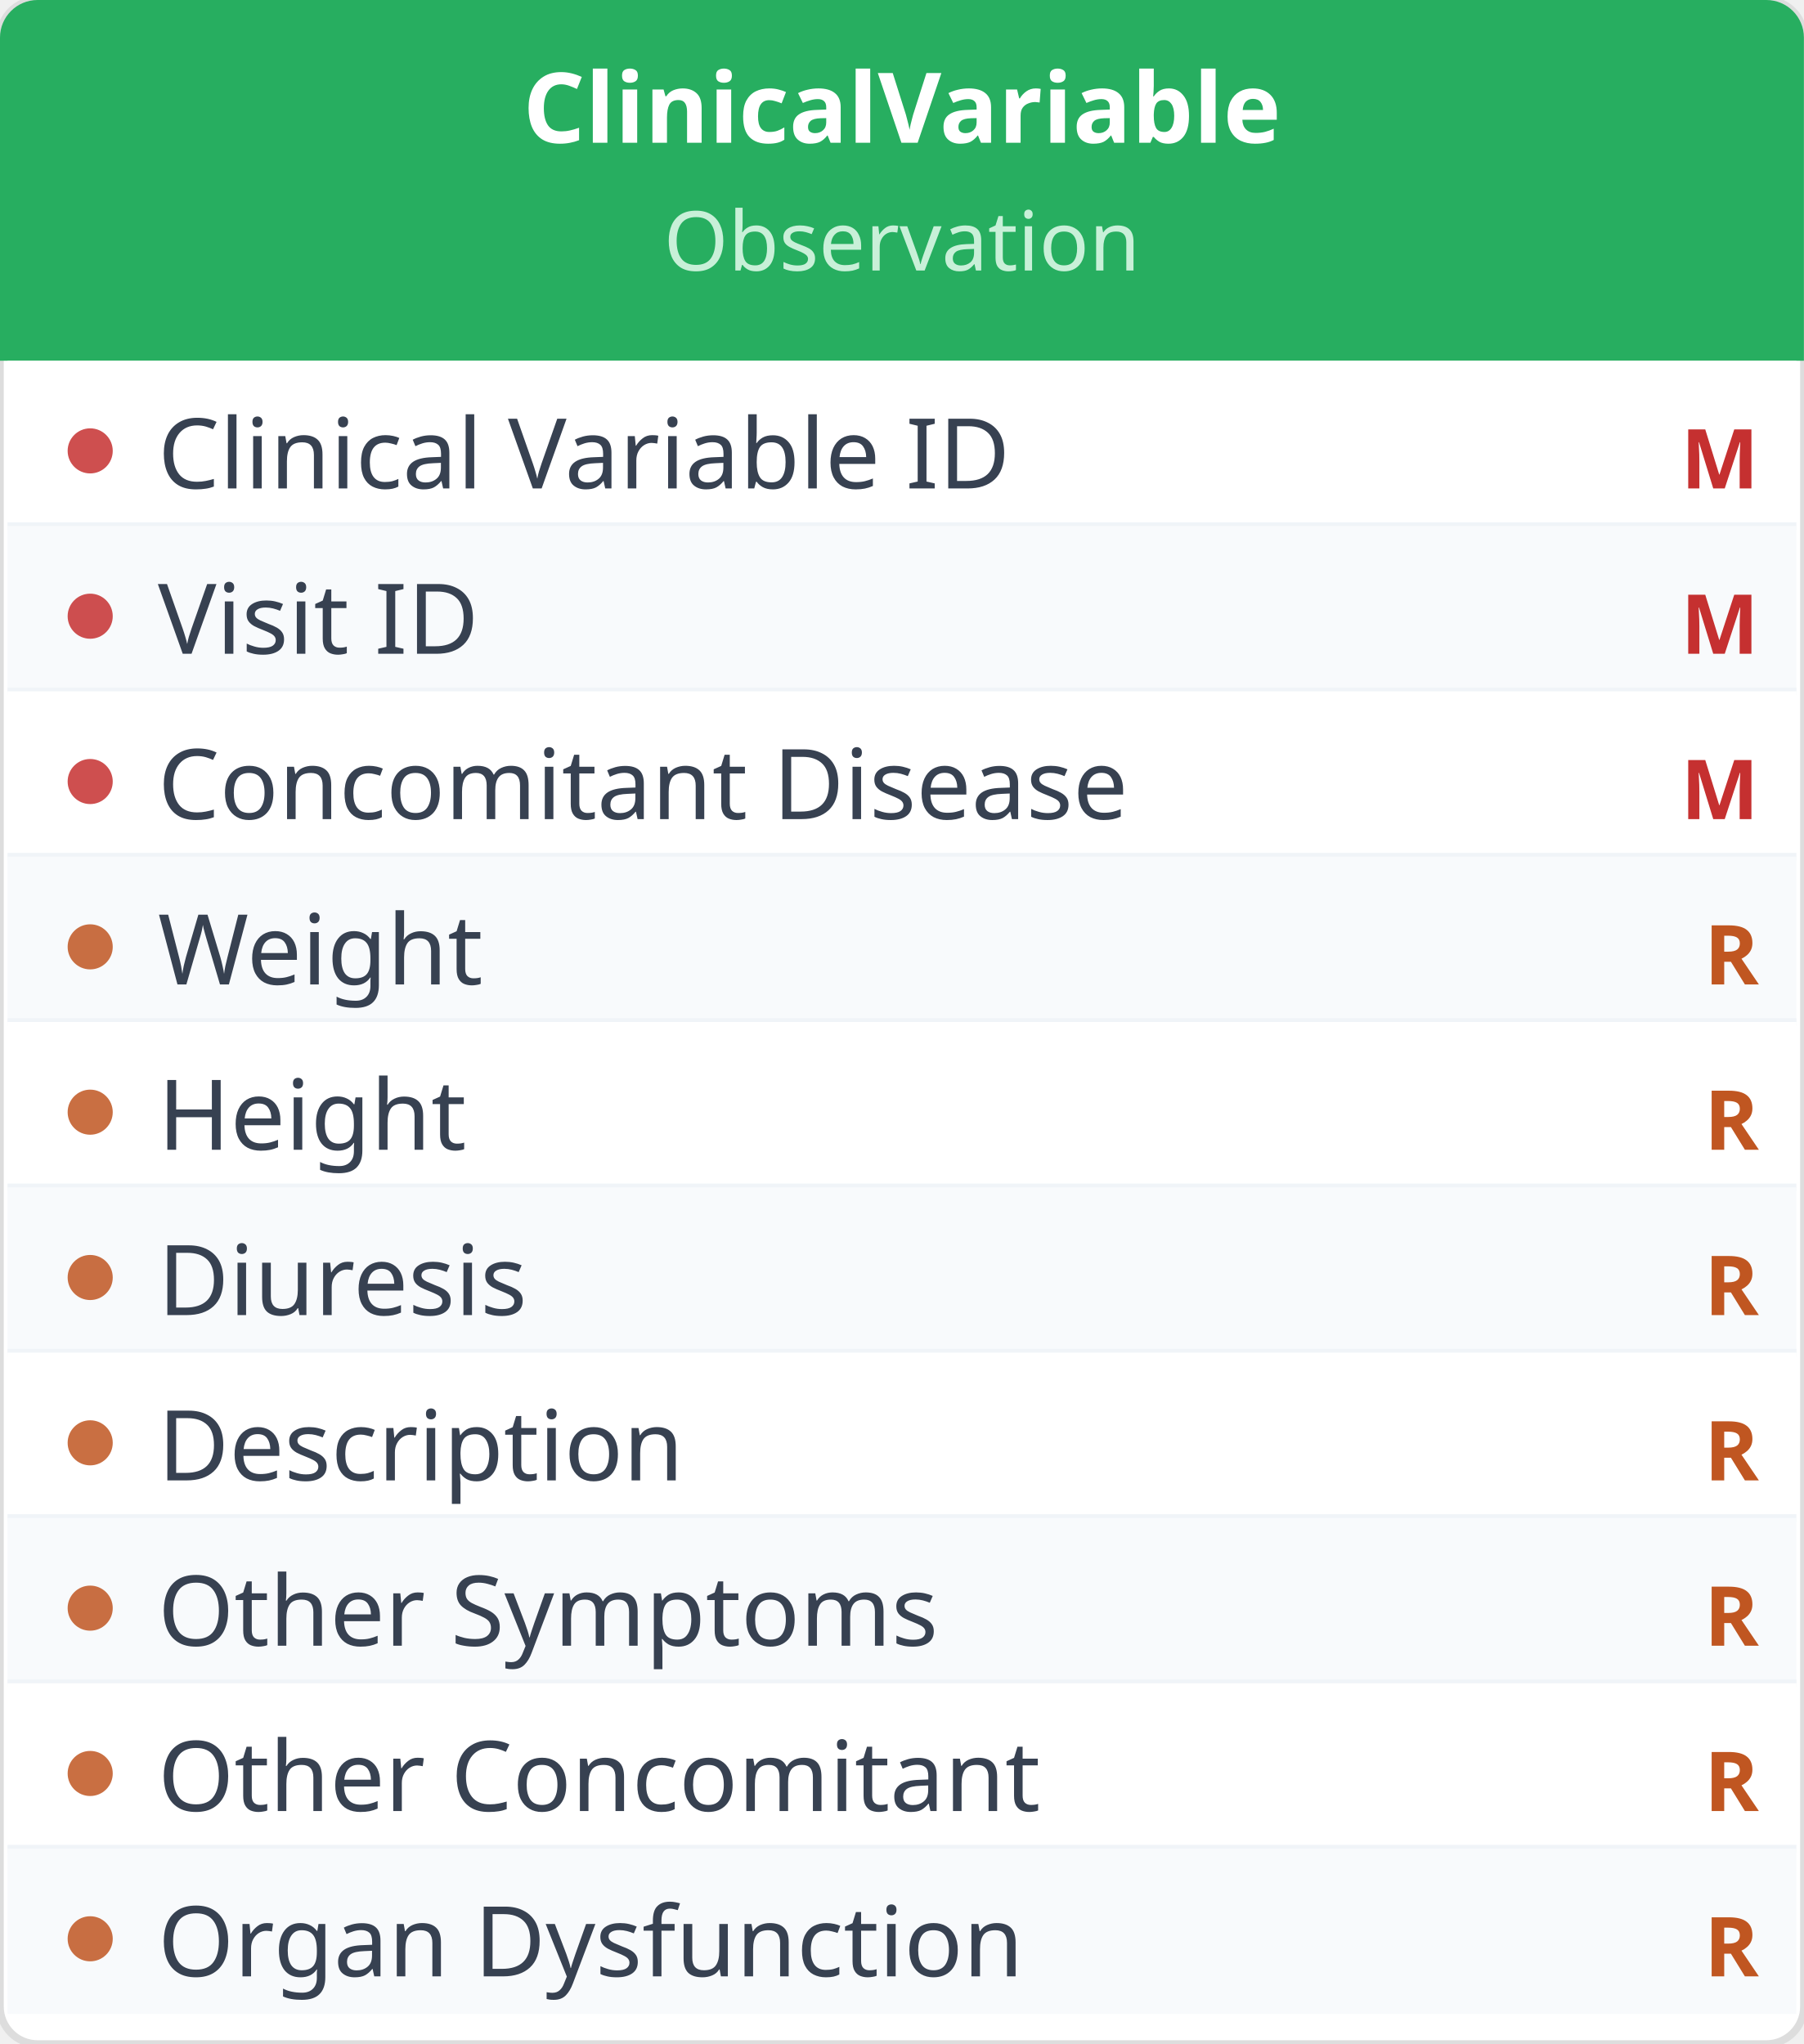
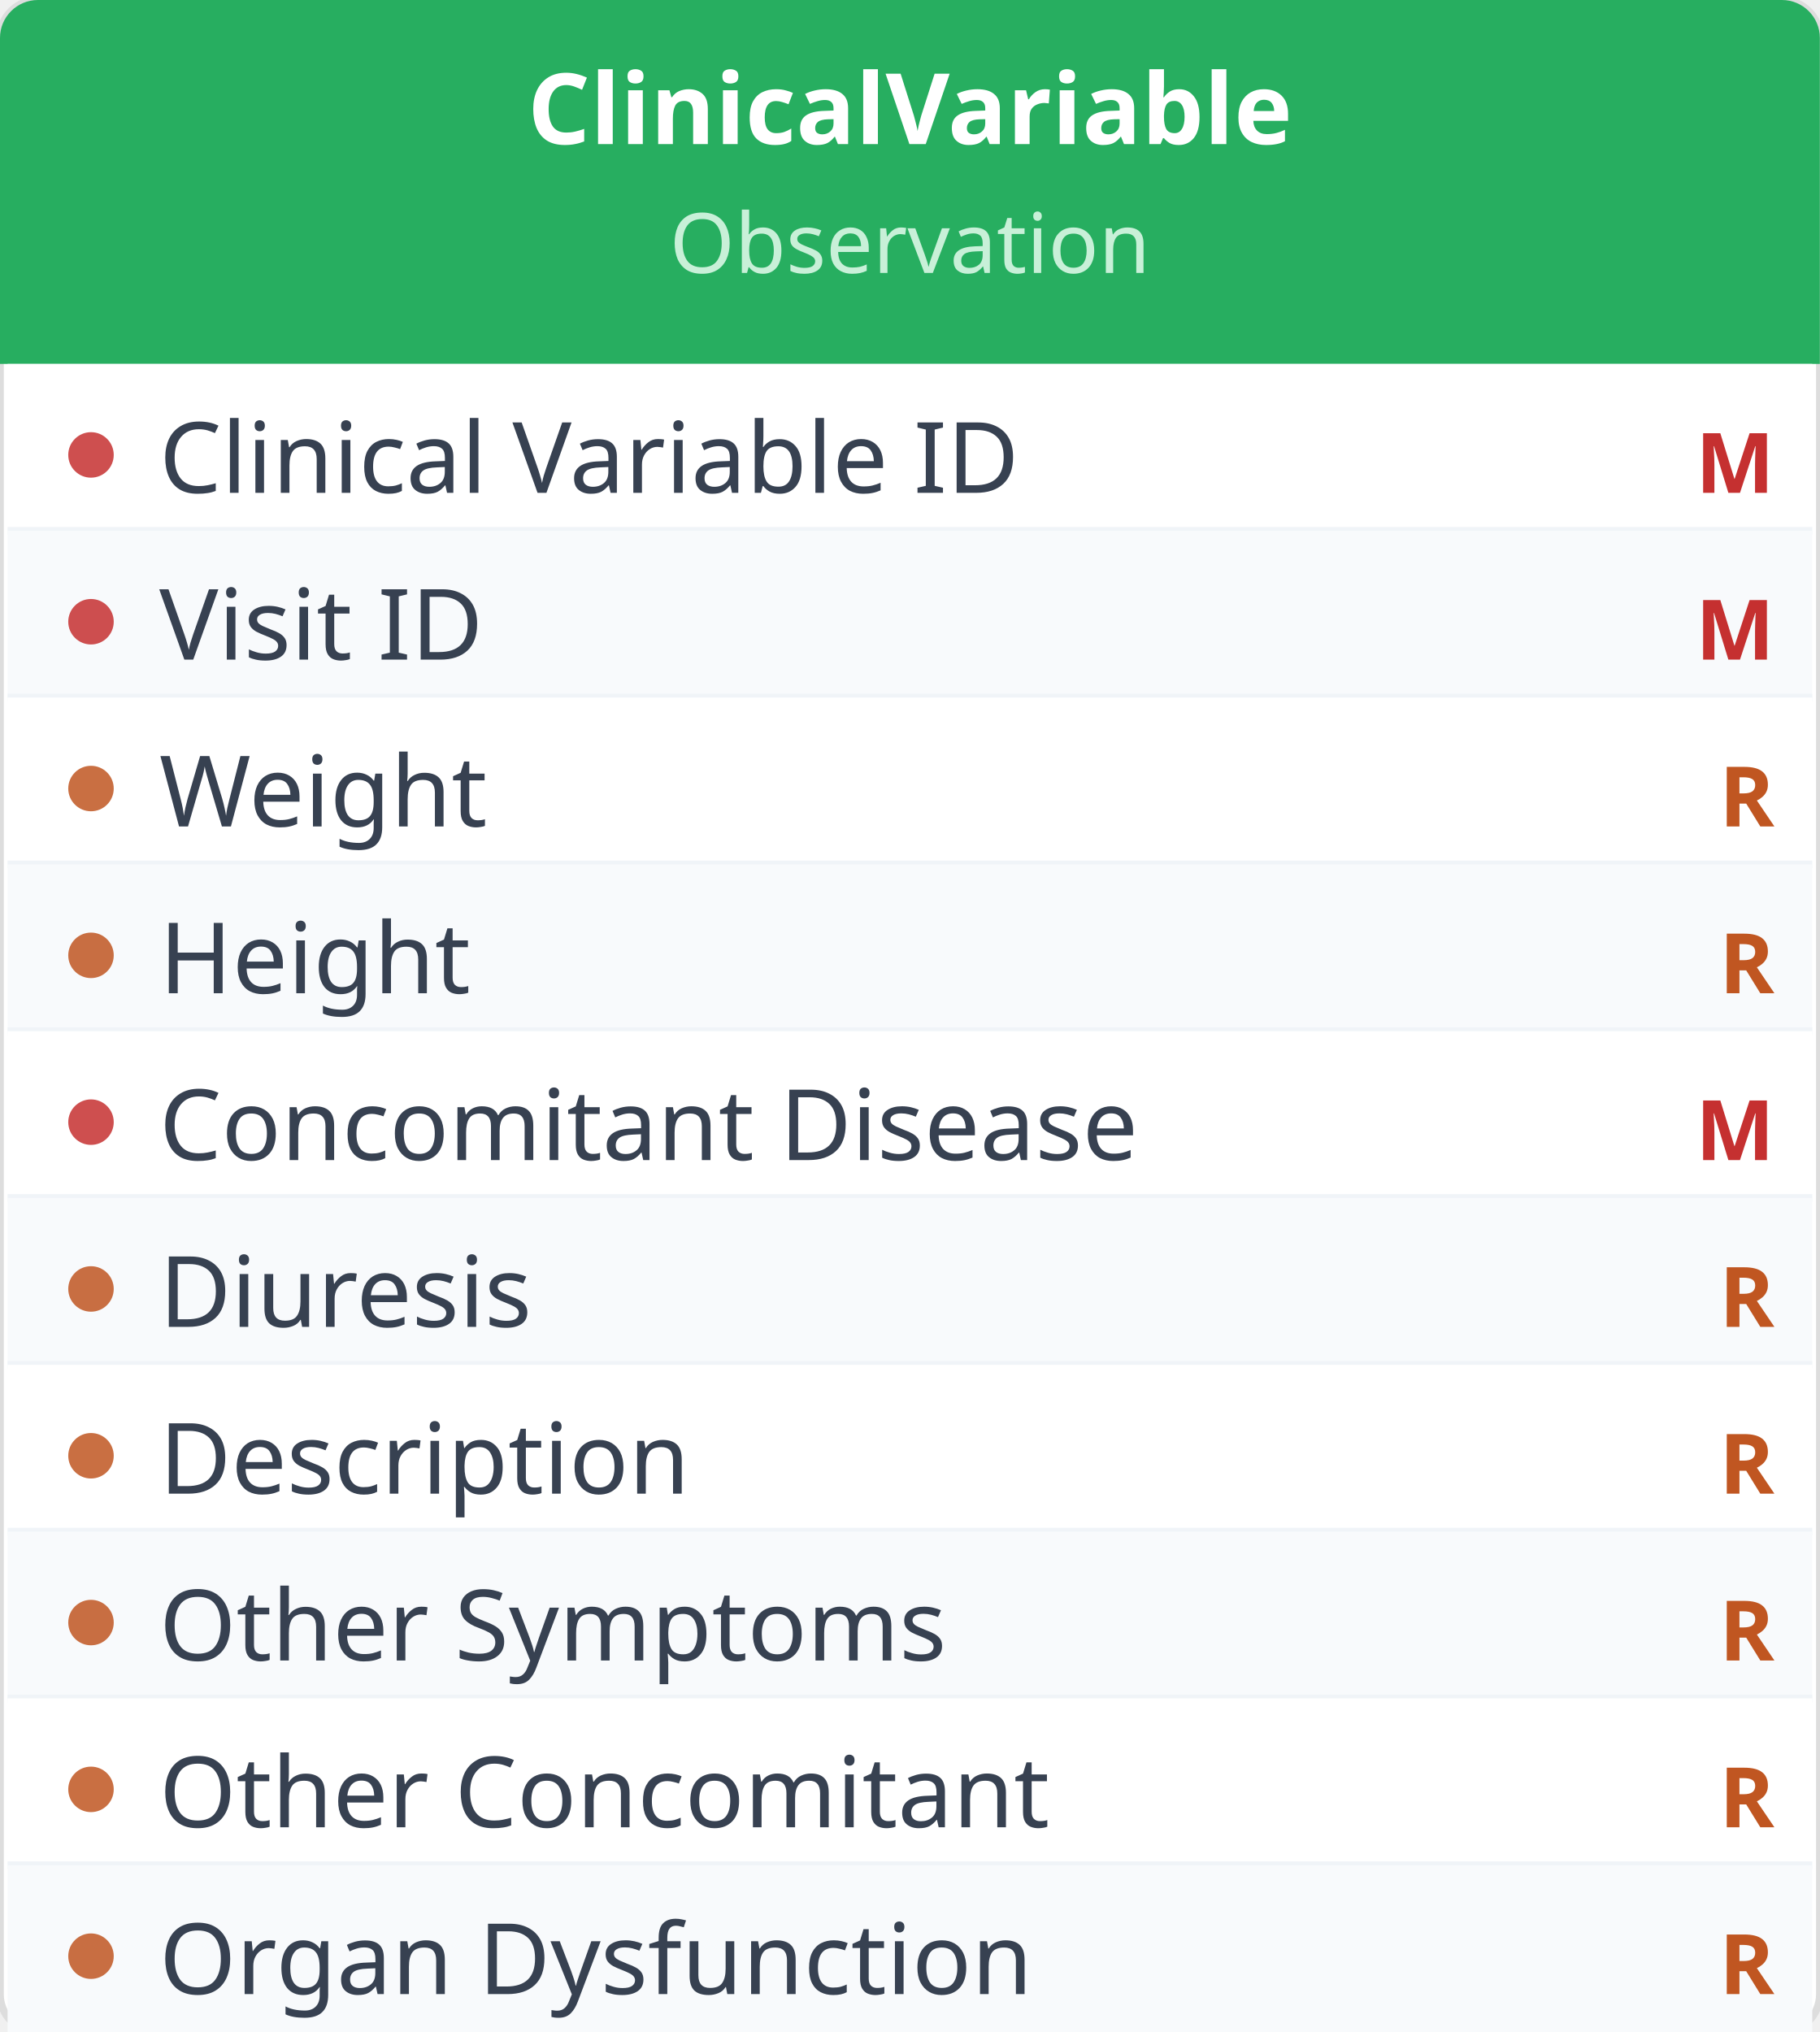
- <svg xmlns="http://www.w3.org/2000/svg" width="240" height="272" viewBox="0 0 240 272" font-family="system-ui,sans-serif">
+ <svg xmlns="http://www.w3.org/2000/svg" width="240" height="268" viewBox="0 0 240 268" font-family="system-ui,sans-serif">
  <style>a:hover rect{opacity:.85;}a rect,a text{cursor:pointer;}</style>
-   <rect x="0" y="0" width="240" height="272" rx="5" fill="white" stroke="#ddd" stroke-width="1" />
+   <rect x="0" y="0" width="240" height="268" rx="5" fill="white" stroke="#ddd" stroke-width="1" />
  <a href="StructureDefinition-clinical-variable.html">
    <path d="M5,0 H235 A5,5 0 0 1 240,5 V48 H0 V5 A5,5 0 0 1 5,0 Z" fill="#27ae60" />
    <text x="120" y="19" fill="white" font-weight="600" font-size="13" text-anchor="middle">ClinicalVariable</text>
    <text x="120" y="36" fill="#c8f0d8" font-size="11" text-anchor="middle">Observation</text>
  </a>
  <rect x="1" y="48" width="238" height="22" fill="white" />
  <line x1="1" y1="70" x2="239" y2="70" stroke="#f0f4f8" stroke-width="1" />
  <circle cx="12" cy="60" r="3" fill="#c53030" opacity="0.85" />
  <a href="http://hl7.org/fhir/R4/observation.html">
    <text x="21" y="65" fill="#374151" font-size="13">Clinical Variable ID</text>
    <text x="234" y="65" fill="#c53030" font-size="11" font-weight="700" text-anchor="end">M</text>
  </a>
  <rect x="1" y="70" width="238" height="22" fill="#f8fafc" />
  <line x1="1" y1="92" x2="239" y2="92" stroke="#f0f4f8" stroke-width="1" />
  <circle cx="12" cy="82" r="3" fill="#c53030" opacity="0.85" />
  <a href="StructureDefinition-visit.html">
    <text x="21" y="87" fill="#374151" font-size="13">Visit ID</text>
    <text x="234" y="87" fill="#c53030" font-size="11" font-weight="700" text-anchor="end">M</text>
  </a>
  <rect x="1" y="92" width="238" height="22" fill="white" />
  <line x1="1" y1="114" x2="239" y2="114" stroke="#f0f4f8" stroke-width="1" />
-   <circle cx="12" cy="104" r="3" fill="#c53030" opacity="0.85" />
-   <a href="ValueSet-concomitant-disease-category-vs.html">
-     <text x="21" y="109" fill="#374151" font-size="13">Concomitant Disease</text>
-     <text x="234" y="109" fill="#c53030" font-size="11" font-weight="700" text-anchor="end">M</text>
+   <circle cx="12" cy="104" r="3" fill="#c05621" opacity="0.85" />
+   <a href="http://hl7.org/fhir/R4/observation.html">
+     <text x="21" y="109" fill="#374151" font-size="13">Weight</text>
+     <text x="234" y="109" fill="#c05621" font-size="11" font-weight="700" text-anchor="end">R</text>
  </a>
  <rect x="1" y="114" width="238" height="22" fill="#f8fafc" />
  <line x1="1" y1="136" x2="239" y2="136" stroke="#f0f4f8" stroke-width="1" />
  <circle cx="12" cy="126" r="3" fill="#c05621" opacity="0.85" />
  <a href="http://hl7.org/fhir/R4/observation.html">
-     <text x="21" y="131" fill="#374151" font-size="13">Weight</text>
+     <text x="21" y="131" fill="#374151" font-size="13">Height</text>
    <text x="234" y="131" fill="#c05621" font-size="11" font-weight="700" text-anchor="end">R</text>
  </a>
  <rect x="1" y="136" width="238" height="22" fill="white" />
  <line x1="1" y1="158" x2="239" y2="158" stroke="#f0f4f8" stroke-width="1" />
-   <circle cx="12" cy="148" r="3" fill="#c05621" opacity="0.85" />
-   <a href="http://hl7.org/fhir/R4/observation.html">
-     <text x="21" y="153" fill="#374151" font-size="13">Height</text>
-     <text x="234" y="153" fill="#c05621" font-size="11" font-weight="700" text-anchor="end">R</text>
+   <circle cx="12" cy="148" r="3" fill="#c53030" opacity="0.85" />
+   <a href="StructureDefinition-concomitant-disease.html">
+     <text x="21" y="153" fill="#374151" font-size="13">Concomitant Disease</text>
+     <text x="234" y="153" fill="#c53030" font-size="11" font-weight="700" text-anchor="end">M</text>
  </a>
  <rect x="1" y="158" width="238" height="22" fill="#f8fafc" />
  <line x1="1" y1="180" x2="239" y2="180" stroke="#f0f4f8" stroke-width="1" />
  <circle cx="12" cy="170" r="3" fill="#c05621" opacity="0.85" />
  <a href="http://hl7.org/fhir/R4/observation.html">
    <text x="21" y="175" fill="#374151" font-size="13">Diuresis</text>
    <text x="234" y="175" fill="#c05621" font-size="11" font-weight="700" text-anchor="end">R</text>
  </a>
  <rect x="1" y="180" width="238" height="22" fill="white" />
  <line x1="1" y1="202" x2="239" y2="202" stroke="#f0f4f8" stroke-width="1" />
  <circle cx="12" cy="192" r="3" fill="#c05621" opacity="0.85" />
  <a href="http://hl7.org/fhir/R4/observation.html">
    <text x="21" y="197" fill="#374151" font-size="13">Description</text>
    <text x="234" y="197" fill="#c05621" font-size="11" font-weight="700" text-anchor="end">R</text>
  </a>
  <rect x="1" y="202" width="238" height="22" fill="#f8fafc" />
  <line x1="1" y1="224" x2="239" y2="224" stroke="#f0f4f8" stroke-width="1" />
  <circle cx="12" cy="214" r="3" fill="#c05621" opacity="0.85" />
  <a href="http://hl7.org/fhir/R4/observation.html">
    <text x="21" y="219" fill="#374151" font-size="13">Other Symptoms</text>
    <text x="234" y="219" fill="#c05621" font-size="11" font-weight="700" text-anchor="end">R</text>
  </a>
  <rect x="1" y="224" width="238" height="22" fill="white" />
  <line x1="1" y1="246" x2="239" y2="246" stroke="#f0f4f8" stroke-width="1" />
  <circle cx="12" cy="236" r="3" fill="#c05621" opacity="0.85" />
  <a href="http://hl7.org/fhir/R4/observation.html">
    <text x="21" y="241" fill="#374151" font-size="13">Other Concomitant</text>
    <text x="234" y="241" fill="#c05621" font-size="11" font-weight="700" text-anchor="end">R</text>
  </a>
  <rect x="1" y="246" width="238" height="22" fill="#f8fafc" />
  <circle cx="12" cy="258" r="3" fill="#c05621" opacity="0.85" />
  <a href="http://hl7.org/fhir/R4/observation.html">
    <text x="21" y="263" fill="#374151" font-size="13">Organ Dysfunction</text>
    <text x="234" y="263" fill="#c05621" font-size="11" font-weight="700" text-anchor="end">R</text>
  </a>
</svg>
